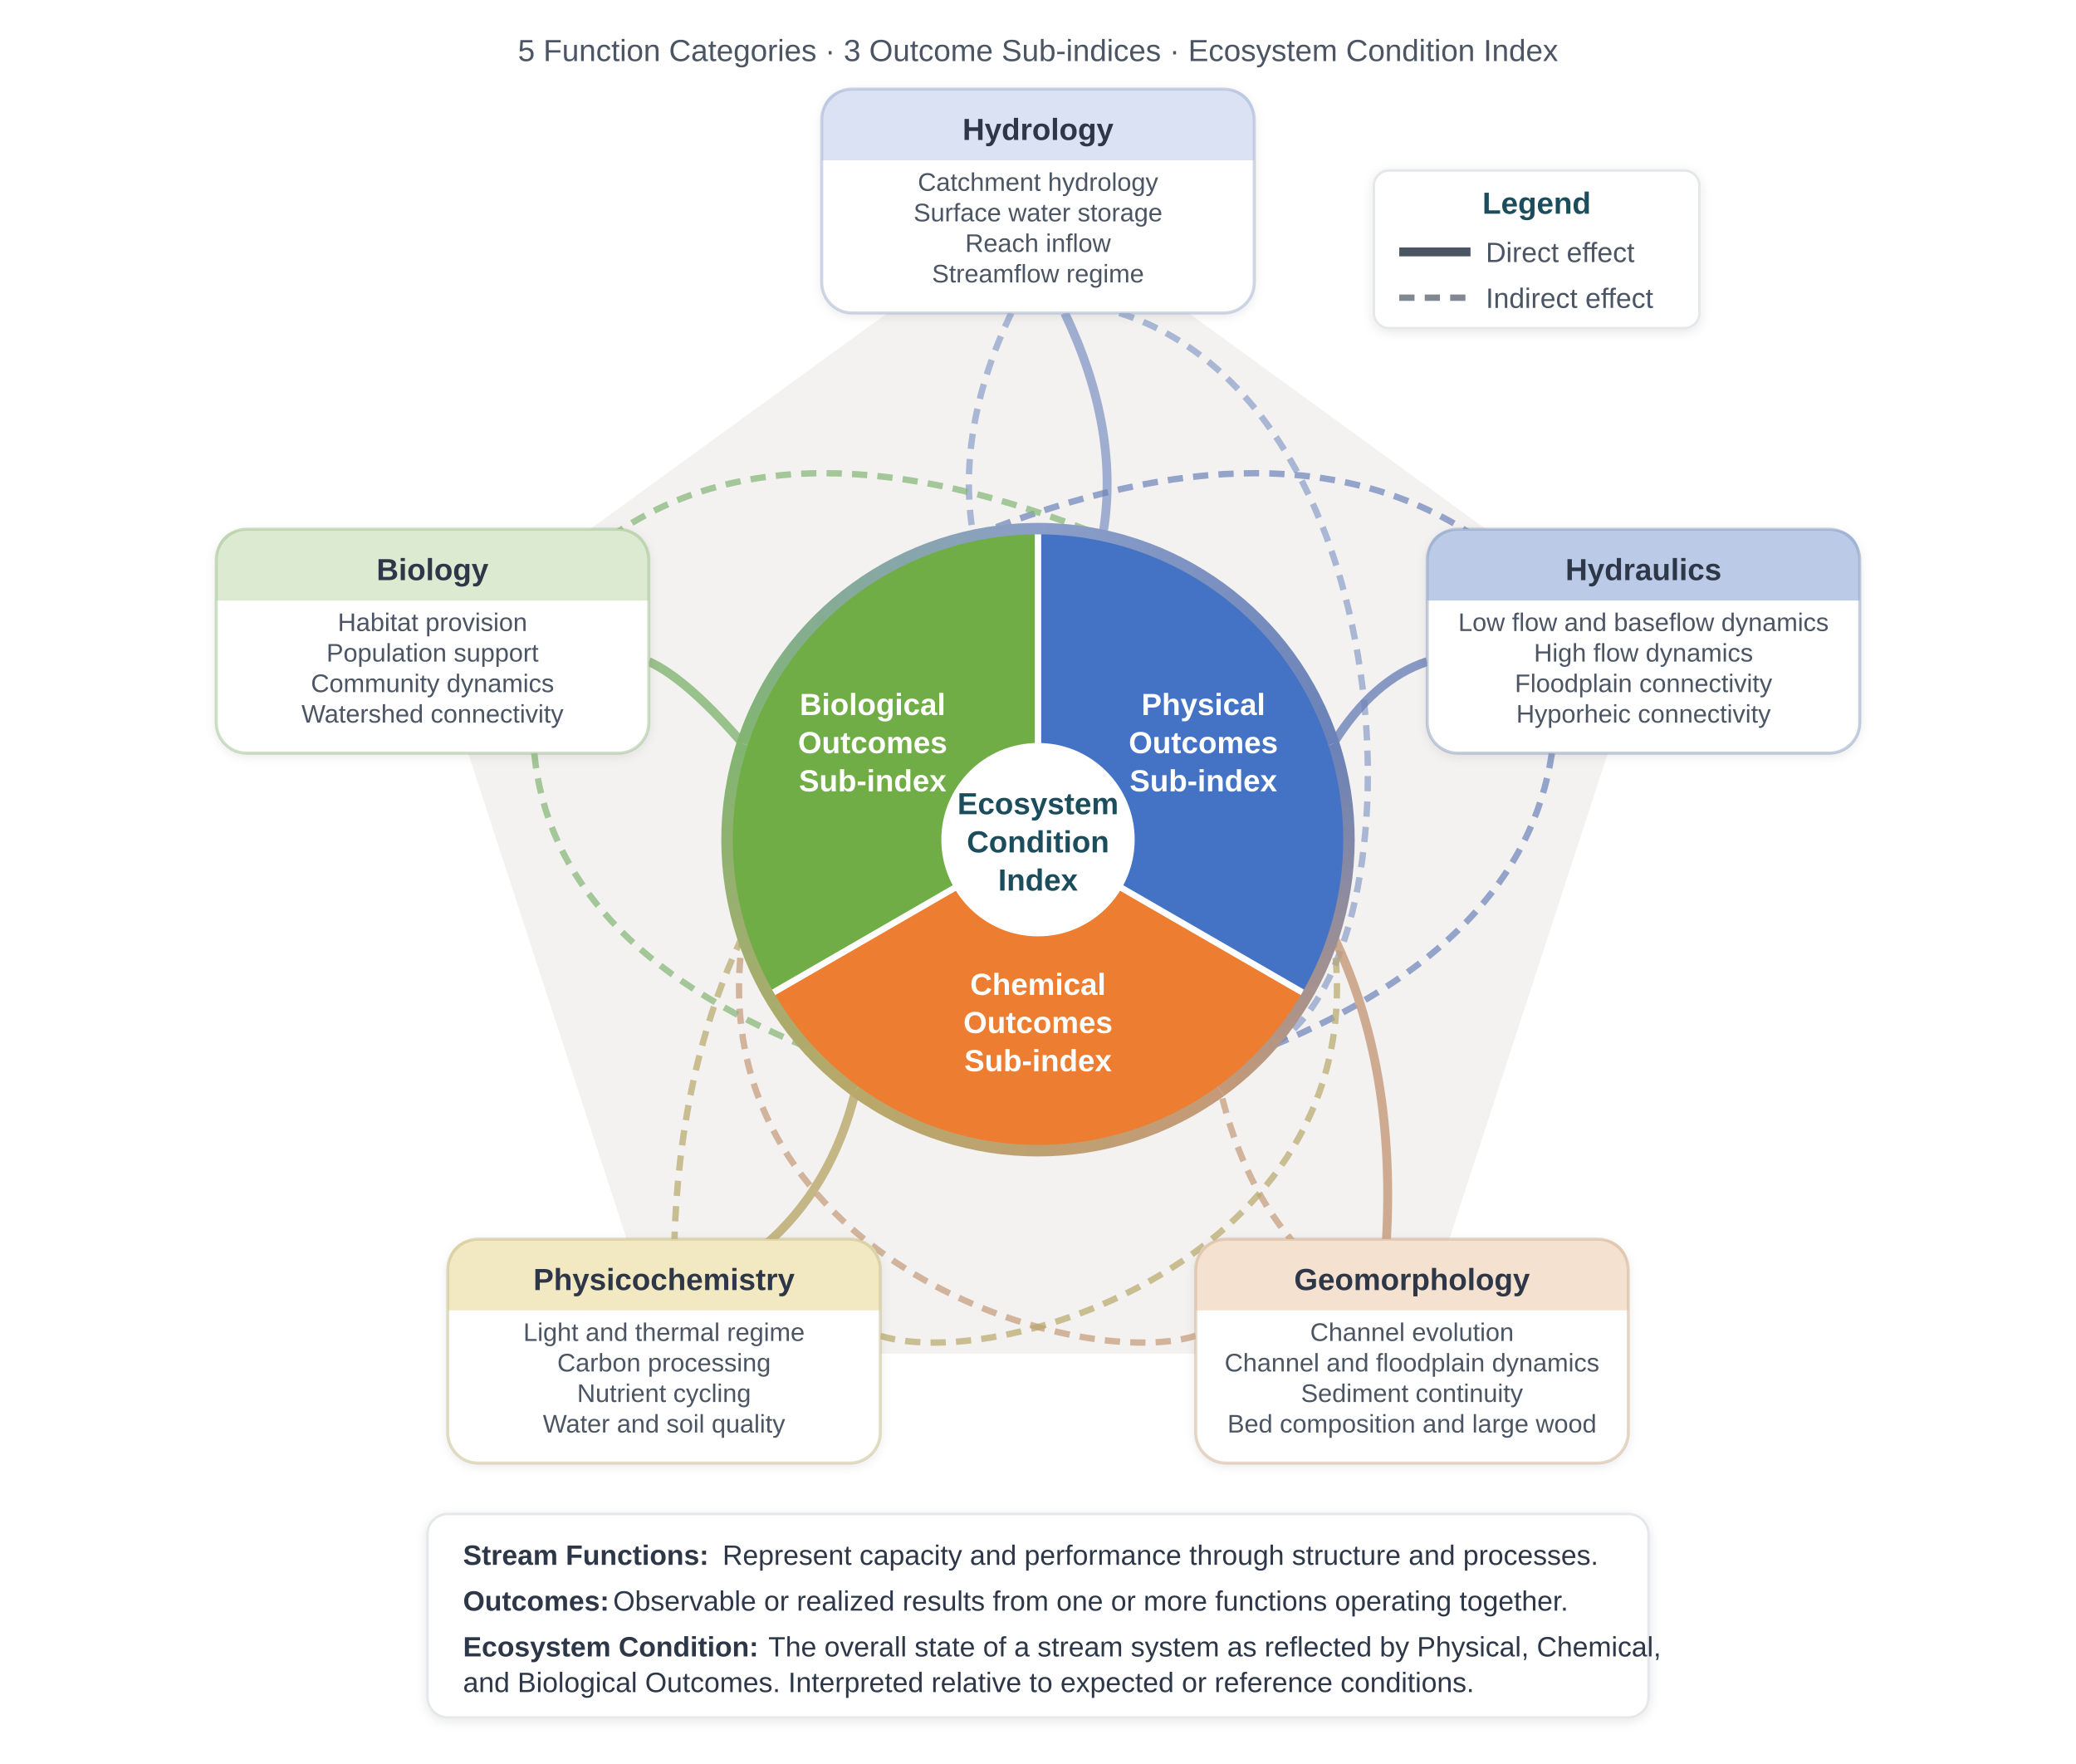
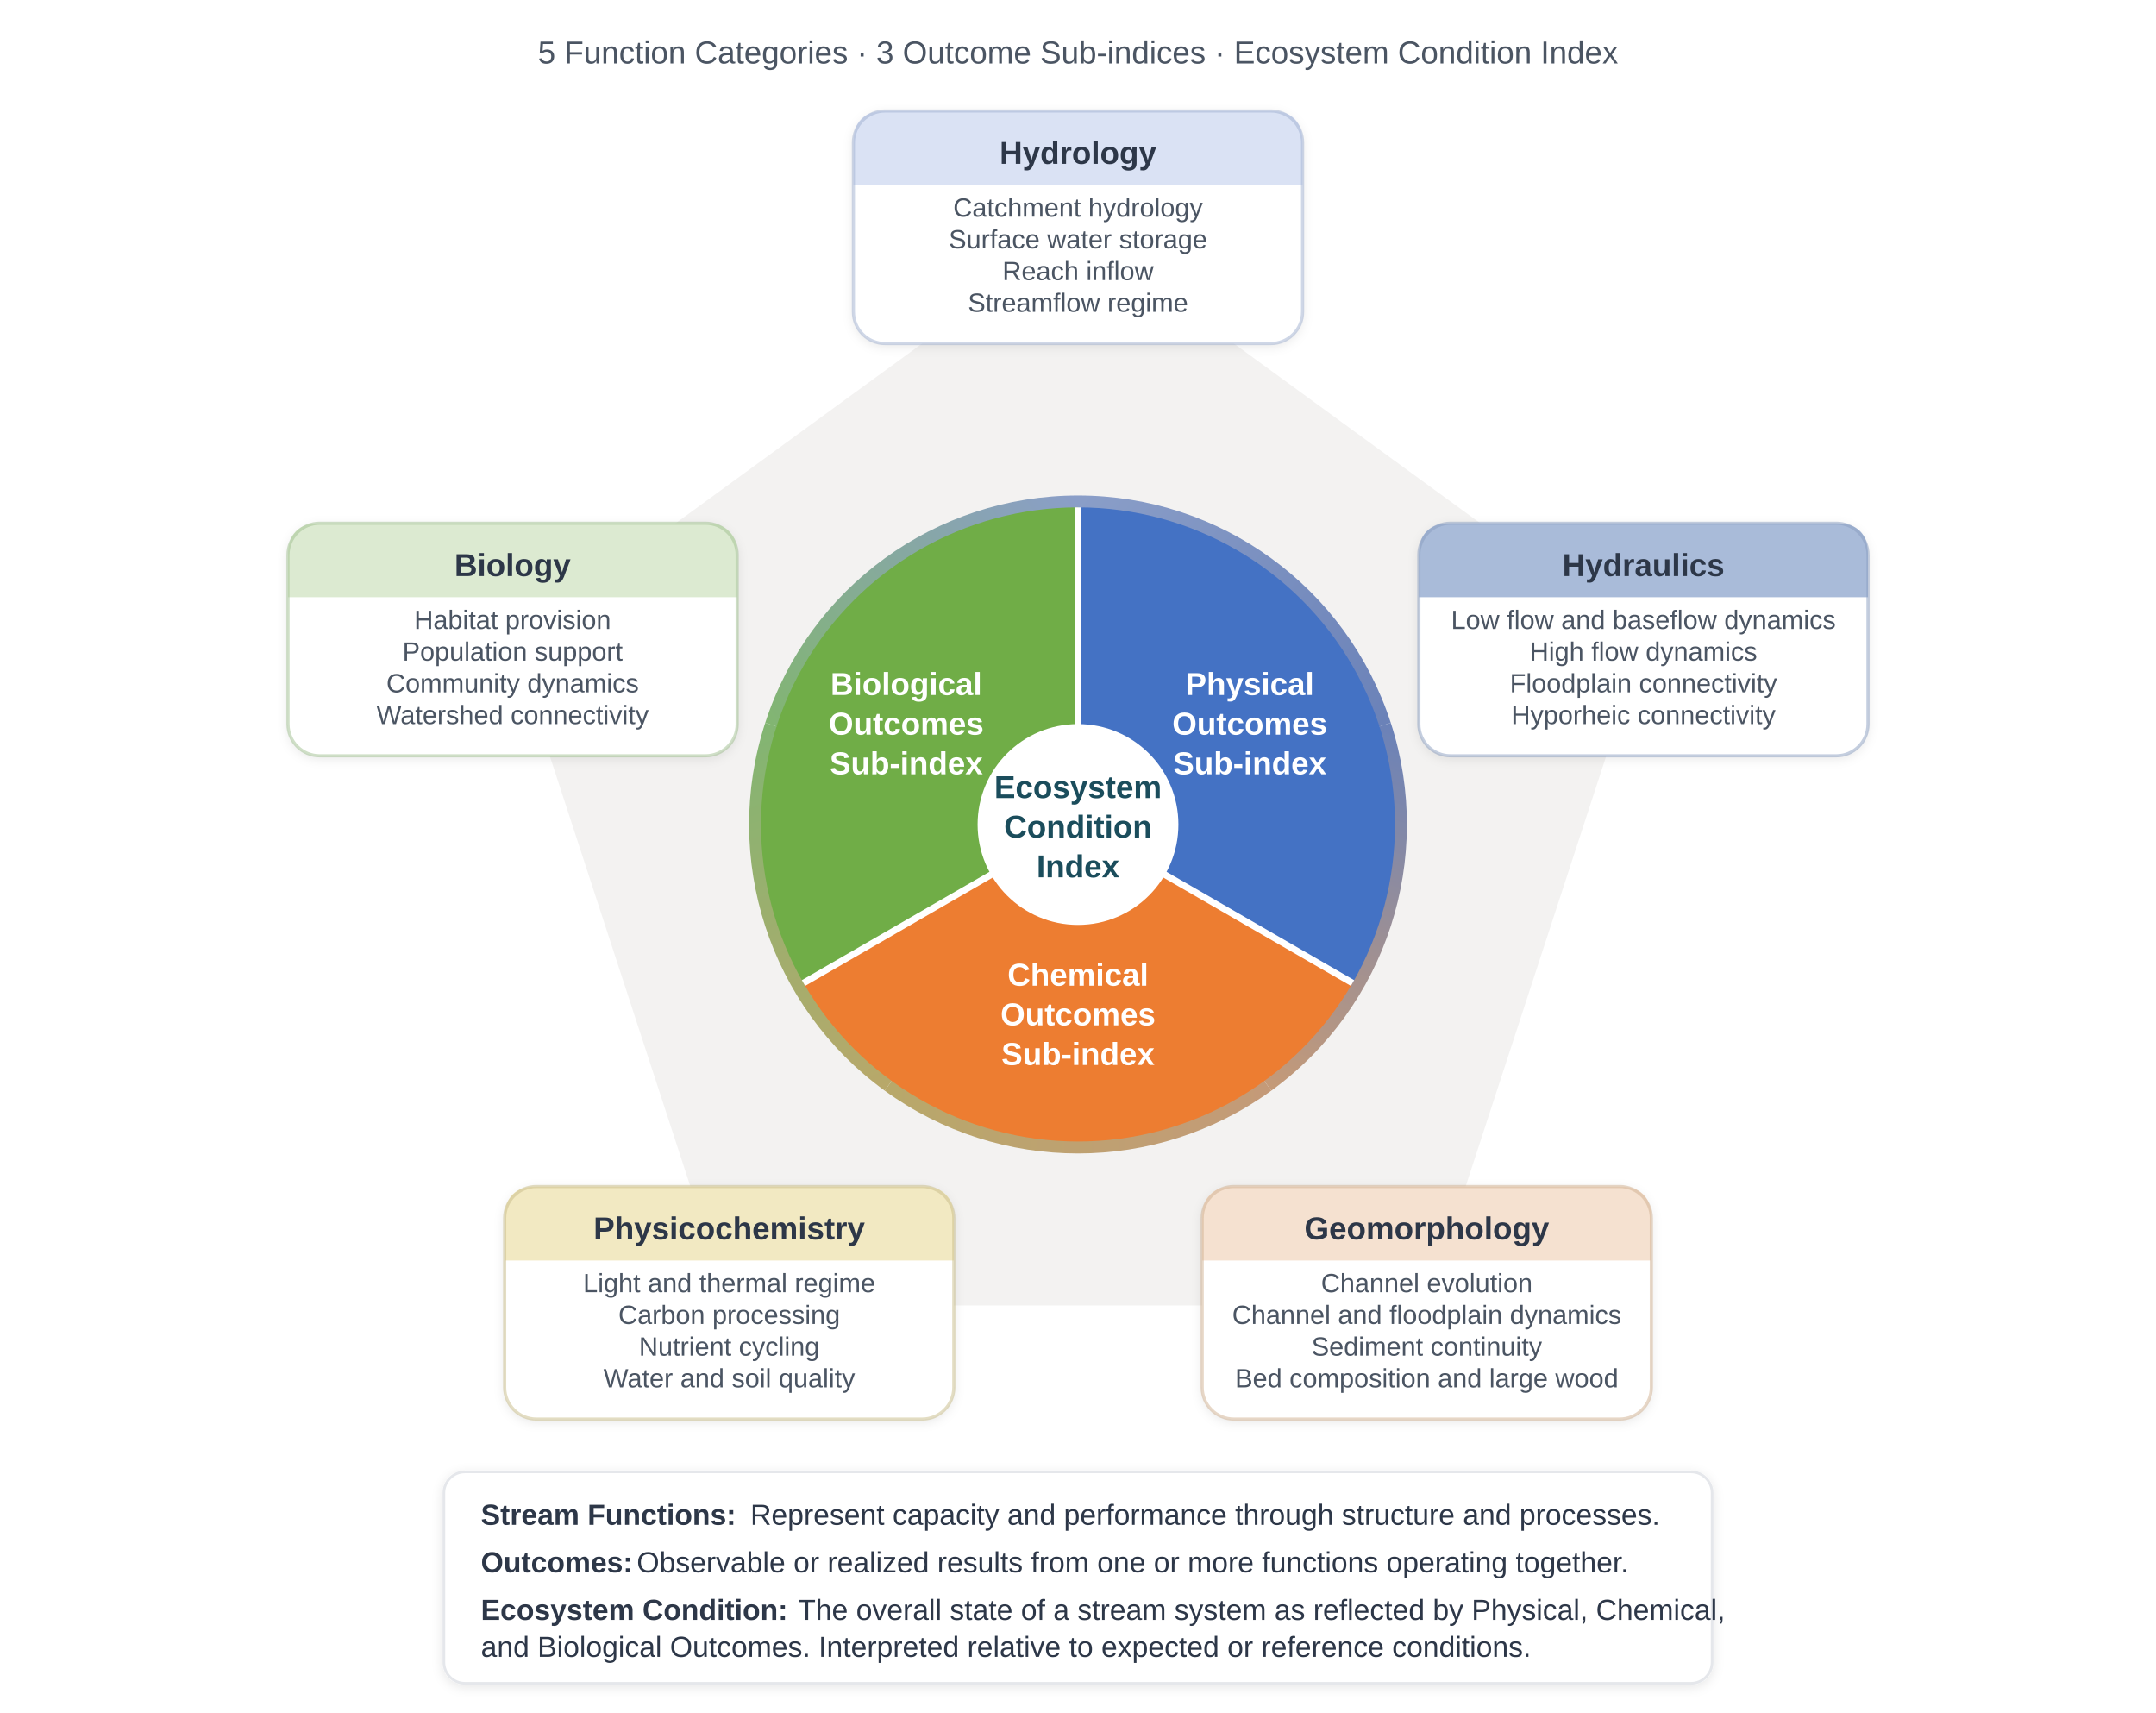
- <svg xmlns="http://www.w3.org/2000/svg" viewBox="0 0 816 693" width="816" height="693">
+ <svg xmlns="http://www.w3.org/2000/svg" viewBox="0 0 816 648" width="816" height="648">
  <defs>
    <filter id="shadow" x="-5%" y="-5%" width="110%" height="115%">
      <feDropShadow dx="0" dy="2" stdDeviation="3" flood-opacity="0.12" />
    </filter>
    <filter id="shadowSm" x="-8%" y="-8%" width="116%" height="120%">
      <feDropShadow dx="0" dy="1" stdDeviation="2" flood-opacity="0.10" />
    </filter>
    <clipPath id="clipHydro">
-       <rect x="323" y="175" width="170" height="88" rx="12" />
+       <rect x="323" y="200" width="170" height="88" rx="12" />
    </clipPath>
    <clipPath id="clipHydra">
-       <rect x="561" y="348" width="170" height="88" rx="12" />
+       <rect x="537" y="356" width="170" height="88" rx="12" />
    </clipPath>
    <clipPath id="clipGeo">
-       <rect x="470" y="627" width="170" height="88" rx="12" />
+       <rect x="455" y="607" width="170" height="88" rx="12" />
    </clipPath>
    <clipPath id="clipPhys">
-       <rect x="176" y="627" width="170" height="88" rx="12" />
+       <rect x="191" y="607" width="170" height="88" rx="12" />
    </clipPath>
    <clipPath id="clipBio">
-       <rect x="85" y="348" width="170" height="88" rx="12" />
+       <rect x="109" y="356" width="170" height="88" rx="12" />
    </clipPath>
    <linearGradient id="grad1" gradientUnits="userSpaceOnUse" x1="408" y1="348" x2="524" y2="432.3">
      <stop offset="0%" stop-color="#8A9EC8" />
      <stop offset="100%" stop-color="#6B82B8" />
    </linearGradient>
    <linearGradient id="grad2" gradientUnits="userSpaceOnUse" x1="524" y1="432.3" x2="479.7" y2="568.7">
      <stop offset="0%" stop-color="#6B82B8" />
      <stop offset="100%" stop-color="#C49A78" />
    </linearGradient>
    <linearGradient id="grad3" gradientUnits="userSpaceOnUse" x1="479.7" y1="568.7" x2="336.3" y2="568.7">
      <stop offset="0%" stop-color="#C49A78" />
      <stop offset="100%" stop-color="#B8A86A" />
    </linearGradient>
    <linearGradient id="grad4" gradientUnits="userSpaceOnUse" x1="336.3" y1="568.7" x2="292" y2="432.3">
      <stop offset="0%" stop-color="#B8A86A" />
      <stop offset="100%" stop-color="#82B572" />
    </linearGradient>
    <linearGradient id="grad5" gradientUnits="userSpaceOnUse" x1="292" y1="432.3" x2="408" y2="348">
      <stop offset="0%" stop-color="#82B572" />
      <stop offset="100%" stop-color="#8A9EC8" />
    </linearGradient>
  </defs>
  <rect width="816" height="785" fill="#FFFFFF" />
  <text x="408" y="24" font-family="'Segoe UI', Arial, sans-serif" font-size="12" fill="#4B5563" text-anchor="middle">5 Function Categories  ·  3 Outcome Sub-indices  ·  Ecosystem Condition Index</text>
-   <g transform="translate(0,-140)">
-     <polygon points="408,220 646,393 555,672 261,672 170,393" fill="#F3F2F1" stroke="none" />
-     <path d="M 418.5 263.0 Q 440.6 309.5 433.4 350.7" fill="none" stroke="#8A9EC8" stroke-width="3.5" opacity="0.8" />
-     <path d="M 440 263.0 C 555 300 560 520 498.7 551.6" fill="none" stroke="#8A9EC8" stroke-width="2.5" opacity="0.7" stroke-dasharray="6,4" />
-     <path d="M 397.5 263.0 Q 375.4 309.5 382.6 350.7" fill="none" stroke="#8A9EC8" stroke-width="2.5" opacity="0.7" stroke-dasharray="6,4" />
-     <path d="M 561 400.0 Q 540 406.8 524.0 432.3" fill="none" stroke="#6B82B8" stroke-width="3.5" opacity="0.8" />
-     <path d="M 610 436.0 Q 598.7 510.5 498.7 551.6" fill="none" stroke="#6B82B8" stroke-width="2.5" opacity="0.7" stroke-dasharray="6,4" />
-     <path d="M 580 351.0 Q 505.5 301.1 382.6 350.7" fill="none" stroke="#6B82B8" stroke-width="2.5" opacity="0.7" stroke-dasharray="6,4" />
-     <path d="M 544.8 630.0 Q 549.2 560.0 524.0 507.7" fill="none" stroke="#C49A78" stroke-width="3.5" opacity="0.8" />
-     <path d="M 510 630.0 Q 489.0 607.0 479.7 568.7" fill="none" stroke="#C49A78" stroke-width="2.5" opacity="0.7" stroke-dasharray="6,4" />
-     <path d="M 470 665.0 C 421 680 274 632 292.0 507.7" fill="none" stroke="#C49A78" stroke-width="2.5" opacity="0.7" stroke-dasharray="6,4" />
-     <path d="M 346 665.0 C 395 680 542 632 524.0 507.7" fill="none" stroke="#B8A86A" stroke-width="2.5" opacity="0.7" stroke-dasharray="6,4" />
-     <path d="M 300 630.0 Q 327.0 607.0 336.3 568.7" fill="none" stroke="#B8A86A" stroke-width="3.5" opacity="0.8" />
-     <path d="M 265 630.0 Q 266.8 560.0 292.0 507.7" fill="none" stroke="#B8A86A" stroke-width="2.5" opacity="0.7" stroke-dasharray="6,4" />
-     <path d="M 240 351.0 Q 310.5 301.1 433.4 350.7" fill="none" stroke="#82B572" stroke-width="2.5" opacity="0.7" stroke-dasharray="6,4" />
-     <path d="M 210 436.0 Q 217.3 510.5 317.3 551.6" fill="none" stroke="#82B572" stroke-width="2.5" opacity="0.7" stroke-dasharray="6,4" />
-     <path d="M 255 400.0 Q 270 406.8 292.0 432.3" fill="none" stroke="#82B572" stroke-width="3.5" opacity="0.8" />
+   <g transform="translate(0,-158)">
+     <polygon points="408,245 622,401 540,652 276,652 194,401" fill="#F3F2F1" stroke="none" />
    <path d="M 408 348 A 122 122 0 0 1 524 432.3" fill="none" stroke="url(#grad1)" stroke-width="5" />
    <path d="M 524 432.3 A 122 122 0 0 1 479.7 568.7" fill="none" stroke="url(#grad2)" stroke-width="5" />
    <path d="M 479.7 568.7 A 122 122 0 0 1 336.3 568.7" fill="none" stroke="url(#grad3)" stroke-width="5" />
    <path d="M 336.3 568.7 A 122 122 0 0 1 292 432.3" fill="none" stroke="url(#grad4)" stroke-width="5" />
    <path d="M 292 432.3 A 122 122 0 0 1 408 348" fill="none" stroke="url(#grad5)" stroke-width="5" />
    <path d="M 408 470 L 408 350 A 120 120 0 0 1 511.9 530 Z" fill="#4472C4" />
    <path d="M 408 470 L 511.9 530 A 120 120 0 0 1 304.1 530 Z" fill="#ED7D31" />
    <path d="M 408 470 L 304.1 530 A 120 120 0 0 1 408 350 Z" fill="#70AD47" />
    <line x1="408" y1="470" x2="408" y2="350" stroke="white" stroke-width="2.5" />
    <line x1="408" y1="470" x2="511.9" y2="530" stroke="white" stroke-width="2.5" />
    <line x1="408" y1="470" x2="304.1" y2="530" stroke="white" stroke-width="2.5" />
    <text x="473" y="421" font-family="'Segoe UI', Arial, sans-serif" font-size="12" font-weight="700" fill="white" text-anchor="middle">Physical</text>
    <text x="473" y="436" font-family="'Segoe UI', Arial, sans-serif" font-size="12" font-weight="700" fill="white" text-anchor="middle">Outcomes</text>
    <text x="473" y="451" font-family="'Segoe UI', Arial, sans-serif" font-size="12" font-weight="700" fill="white" text-anchor="middle">Sub-index</text>
    <text x="408" y="531" font-family="'Segoe UI', Arial, sans-serif" font-size="12" font-weight="700" fill="white" text-anchor="middle">Chemical</text>
    <text x="408" y="546" font-family="'Segoe UI', Arial, sans-serif" font-size="12" font-weight="700" fill="white" text-anchor="middle">Outcomes</text>
    <text x="408" y="561" font-family="'Segoe UI', Arial, sans-serif" font-size="12" font-weight="700" fill="white" text-anchor="middle">Sub-index</text>
    <text x="343" y="421" font-family="'Segoe UI', Arial, sans-serif" font-size="12" font-weight="700" fill="white" text-anchor="middle">Biological</text>
    <text x="343" y="436" font-family="'Segoe UI', Arial, sans-serif" font-size="12" font-weight="700" fill="white" text-anchor="middle">Outcomes</text>
    <text x="343" y="451" font-family="'Segoe UI', Arial, sans-serif" font-size="12" font-weight="700" fill="white" text-anchor="middle">Sub-index</text>
    <circle cx="408" cy="470" r="38" fill="white" />
    <text x="408" y="460" font-family="'Segoe UI', Arial, sans-serif" font-size="12" font-weight="700" fill="#1B4D5C" text-anchor="middle">Ecosystem</text>
    <text x="408" y="475" font-family="'Segoe UI', Arial, sans-serif" font-size="12" font-weight="700" fill="#1B4D5C" text-anchor="middle">Condition</text>
    <text x="408" y="490" font-family="'Segoe UI', Arial, sans-serif" font-size="12" font-weight="700" fill="#1B4D5C" text-anchor="middle">Index</text>
-     <rect x="323" y="175" width="170" height="88" rx="12" fill="white" filter="url(#shadowSm)" />
-     <path d="M 335 175 H 481 Q 493 175 493 187 V 203 H 323 V 187 Q 323 175 335 175 Z" fill="#DAE2F4" />
-     <rect x="323" y="175" width="170" height="88" rx="12" fill="none" stroke="#A0B0D0" stroke-width="1.2" opacity="0.5" />
-     <text x="408" y="195" font-family="'Segoe UI', Arial, sans-serif" font-size="12" font-weight="700" fill="#2D3748" text-anchor="middle">Hydrology</text>
-     <text x="408" y="215" font-family="'Segoe UI', Arial, sans-serif" font-size="10" fill="#4B5563" text-anchor="middle">Catchment hydrology</text>
-     <text x="408" y="227" font-family="'Segoe UI', Arial, sans-serif" font-size="10" fill="#4B5563" text-anchor="middle">Surface water storage</text>
-     <text x="408" y="239" font-family="'Segoe UI', Arial, sans-serif" font-size="10" fill="#4B5563" text-anchor="middle">Reach inflow</text>
-     <text x="408" y="251" font-family="'Segoe UI', Arial, sans-serif" font-size="10" fill="#4B5563" text-anchor="middle">Streamflow regime</text>
-     <rect x="561" y="348" width="170" height="88" rx="12" fill="white" filter="url(#shadowSm)" />
-     <path d="M 573 348 H 719 Q 731 348 731 360 V 376 H 561 V 360 Q 561 348 573 348 Z" fill="#BBCBE7" />
-     <rect x="561" y="348" width="170" height="88" rx="12" fill="none" stroke="#8A9DC0" stroke-width="1.2" opacity="0.5" />
-     <text x="646" y="368" font-family="'Segoe UI', Arial, sans-serif" font-size="12" font-weight="700" fill="#2D3748" text-anchor="middle">Hydraulics</text>
-     <text x="646" y="388" font-family="'Segoe UI', Arial, sans-serif" font-size="10" fill="#4B5563" text-anchor="middle">Low flow and baseflow dynamics</text>
-     <text x="646" y="400" font-family="'Segoe UI', Arial, sans-serif" font-size="10" fill="#4B5563" text-anchor="middle">High flow dynamics</text>
-     <text x="646" y="412" font-family="'Segoe UI', Arial, sans-serif" font-size="10" fill="#4B5563" text-anchor="middle">Floodplain connectivity</text>
-     <text x="646" y="424" font-family="'Segoe UI', Arial, sans-serif" font-size="10" fill="#4B5563" text-anchor="middle">Hyporheic connectivity</text>
-     <rect x="470" y="627" width="170" height="88" rx="12" fill="white" filter="url(#shadowSm)" />
-     <path d="M 482 627 H 628 Q 640 627 640 639 V 655 H 470 V 639 Q 470 627 482 627 Z" fill="#F5E1D0" />
-     <rect x="470" y="627" width="170" height="88" rx="12" fill="none" stroke="#D0B090" stroke-width="1.2" opacity="0.5" />
-     <text x="555" y="647" font-family="'Segoe UI', Arial, sans-serif" font-size="12" font-weight="700" fill="#2D3748" text-anchor="middle">Geomorphology</text>
-     <text x="555" y="667" font-family="'Segoe UI', Arial, sans-serif" font-size="10" fill="#4B5563" text-anchor="middle">Channel evolution</text>
-     <text x="555" y="679" font-family="'Segoe UI', Arial, sans-serif" font-size="10" fill="#4B5563" text-anchor="middle">Channel and floodplain dynamics</text>
-     <text x="555" y="691" font-family="'Segoe UI', Arial, sans-serif" font-size="10" fill="#4B5563" text-anchor="middle">Sediment continuity</text>
-     <text x="555" y="703" font-family="'Segoe UI', Arial, sans-serif" font-size="10" fill="#4B5563" text-anchor="middle">Bed composition and large wood</text>
-     <rect x="176" y="627" width="170" height="88" rx="12" fill="white" filter="url(#shadowSm)" />
-     <path d="M 188 627 H 334 Q 346 627 346 639 V 655 H 176 V 639 Q 176 627 188 627 Z" fill="#F2E9C2" />
-     <rect x="176" y="627" width="170" height="88" rx="12" fill="none" stroke="#C8BC88" stroke-width="1.2" opacity="0.5" />
-     <text x="261" y="647" font-family="'Segoe UI', Arial, sans-serif" font-size="12" font-weight="700" fill="#2D3748" text-anchor="middle">Physicochemistry</text>
-     <text x="261" y="667" font-family="'Segoe UI', Arial, sans-serif" font-size="10" fill="#4B5563" text-anchor="middle">Light and thermal regime</text>
-     <text x="261" y="679" font-family="'Segoe UI', Arial, sans-serif" font-size="10" fill="#4B5563" text-anchor="middle">Carbon processing</text>
-     <text x="261" y="691" font-family="'Segoe UI', Arial, sans-serif" font-size="10" fill="#4B5563" text-anchor="middle">Nutrient cycling</text>
-     <text x="261" y="703" font-family="'Segoe UI', Arial, sans-serif" font-size="10" fill="#4B5563" text-anchor="middle">Water and soil quality</text>
-     <rect x="85" y="348" width="170" height="88" rx="12" fill="white" filter="url(#shadowSm)" />
-     <path d="M 97 348 H 243 Q 255 348 255 360 V 376 H 85 V 360 Q 85 348 97 348 Z" fill="#DCEAD1" />
-     <rect x="85" y="348" width="170" height="88" rx="12" fill="none" stroke="#A0C090" stroke-width="1.2" opacity="0.5" />
-     <text x="170" y="368" font-family="'Segoe UI', Arial, sans-serif" font-size="12" font-weight="700" fill="#2D3748" text-anchor="middle">Biology</text>
-     <text x="170" y="388" font-family="'Segoe UI', Arial, sans-serif" font-size="10" fill="#4B5563" text-anchor="middle">Habitat provision</text>
-     <text x="170" y="400" font-family="'Segoe UI', Arial, sans-serif" font-size="10" fill="#4B5563" text-anchor="middle">Population support</text>
-     <text x="170" y="412" font-family="'Segoe UI', Arial, sans-serif" font-size="10" fill="#4B5563" text-anchor="middle">Community dynamics</text>
-     <text x="170" y="424" font-family="'Segoe UI', Arial, sans-serif" font-size="10" fill="#4B5563" text-anchor="middle">Watershed connectivity</text>
-     <rect x="540" y="207" width="128" height="62" rx="6" fill="white" stroke="#E5E7EB" stroke-width="1" filter="url(#shadowSm)" />
-     <text x="604" y="224" font-family="'Segoe UI', Arial, sans-serif" font-size="12" font-weight="700" fill="#1B4D5C" text-anchor="middle">Legend</text>
-     <line x1="550" y1="239" x2="578" y2="239" stroke="#4B5563" stroke-width="3.5" />
-     <text x="584" y="243" font-family="'Segoe UI', Arial, sans-serif" font-size="11" fill="#4B5563">Direct effect</text>
-     <line x1="550" y1="257" x2="578" y2="257" stroke="#4B5563" stroke-width="2.5" opacity="0.7" stroke-dasharray="6,4" />
-     <text x="584" y="261" font-family="'Segoe UI', Arial, sans-serif" font-size="11" fill="#4B5563">Indirect effect</text>
+     <rect x="323" y="200" width="170" height="88" rx="12" fill="white" filter="url(#shadowSm)" />
+     <path d="M 335 200 H 481 Q 493 200 493 212 V 228 H 323 V 212 Q 323 200 335 200 Z" fill="#DAE2F4" />
+     <rect x="323" y="200" width="170" height="88" rx="12" fill="none" stroke="#A0B0D0" stroke-width="1.2" opacity="0.5" />
+     <text x="408" y="220" font-family="'Segoe UI', Arial, sans-serif" font-size="12" font-weight="700" fill="#2D3748" text-anchor="middle">Hydrology</text>
+     <text x="408" y="240" font-family="'Segoe UI', Arial, sans-serif" font-size="10" fill="#4B5563" text-anchor="middle">Catchment hydrology</text>
+     <text x="408" y="252" font-family="'Segoe UI', Arial, sans-serif" font-size="10" fill="#4B5563" text-anchor="middle">Surface water storage</text>
+     <text x="408" y="264" font-family="'Segoe UI', Arial, sans-serif" font-size="10" fill="#4B5563" text-anchor="middle">Reach inflow</text>
+     <text x="408" y="276" font-family="'Segoe UI', Arial, sans-serif" font-size="10" fill="#4B5563" text-anchor="middle">Streamflow regime</text>
+     <rect x="537" y="356" width="170" height="88" rx="12" fill="white" filter="url(#shadowSm)" />
+     <path d="M 549 356 H 695 Q 707 356 707 368 V 384 H 537 V 368 Q 537 356 549 356 Z" fill="#A9BBD9" />
+     <rect x="537" y="356" width="170" height="88" rx="12" fill="none" stroke="#8A9DC0" stroke-width="1.2" opacity="0.5" />
+     <text x="622" y="376" font-family="'Segoe UI', Arial, sans-serif" font-size="12" font-weight="700" fill="#2D3748" text-anchor="middle">Hydraulics</text>
+     <text x="622" y="396" font-family="'Segoe UI', Arial, sans-serif" font-size="10" fill="#4B5563" text-anchor="middle">Low flow and baseflow dynamics</text>
+     <text x="622" y="408" font-family="'Segoe UI', Arial, sans-serif" font-size="10" fill="#4B5563" text-anchor="middle">High flow dynamics</text>
+     <text x="622" y="420" font-family="'Segoe UI', Arial, sans-serif" font-size="10" fill="#4B5563" text-anchor="middle">Floodplain connectivity</text>
+     <text x="622" y="432" font-family="'Segoe UI', Arial, sans-serif" font-size="10" fill="#4B5563" text-anchor="middle">Hyporheic connectivity</text>
+     <rect x="455" y="607" width="170" height="88" rx="12" fill="white" filter="url(#shadowSm)" />
+     <path d="M 467 607 H 613 Q 625 607 625 619 V 635 H 455 V 619 Q 455 607 467 607 Z" fill="#F5E1D0" />
+     <rect x="455" y="607" width="170" height="88" rx="12" fill="none" stroke="#D0B090" stroke-width="1.2" opacity="0.5" />
+     <text x="540" y="627" font-family="'Segoe UI', Arial, sans-serif" font-size="12" font-weight="700" fill="#2D3748" text-anchor="middle">Geomorphology</text>
+     <text x="540" y="647" font-family="'Segoe UI', Arial, sans-serif" font-size="10" fill="#4B5563" text-anchor="middle">Channel evolution</text>
+     <text x="540" y="659" font-family="'Segoe UI', Arial, sans-serif" font-size="10" fill="#4B5563" text-anchor="middle">Channel and floodplain dynamics</text>
+     <text x="540" y="671" font-family="'Segoe UI', Arial, sans-serif" font-size="10" fill="#4B5563" text-anchor="middle">Sediment continuity</text>
+     <text x="540" y="683" font-family="'Segoe UI', Arial, sans-serif" font-size="10" fill="#4B5563" text-anchor="middle">Bed composition and large wood</text>
+     <rect x="191" y="607" width="170" height="88" rx="12" fill="white" filter="url(#shadowSm)" />
+     <path d="M 203 607 H 349 Q 361 607 361 619 V 635 H 191 V 619 Q 191 607 203 607 Z" fill="#F2E9C2" />
+     <rect x="191" y="607" width="170" height="88" rx="12" fill="none" stroke="#C8BC88" stroke-width="1.2" opacity="0.5" />
+     <text x="276" y="627" font-family="'Segoe UI', Arial, sans-serif" font-size="12" font-weight="700" fill="#2D3748" text-anchor="middle">Physicochemistry</text>
+     <text x="276" y="647" font-family="'Segoe UI', Arial, sans-serif" font-size="10" fill="#4B5563" text-anchor="middle">Light and thermal regime</text>
+     <text x="276" y="659" font-family="'Segoe UI', Arial, sans-serif" font-size="10" fill="#4B5563" text-anchor="middle">Carbon processing</text>
+     <text x="276" y="671" font-family="'Segoe UI', Arial, sans-serif" font-size="10" fill="#4B5563" text-anchor="middle">Nutrient cycling</text>
+     <text x="276" y="683" font-family="'Segoe UI', Arial, sans-serif" font-size="10" fill="#4B5563" text-anchor="middle">Water and soil quality</text>
+     <rect x="109" y="356" width="170" height="88" rx="12" fill="white" filter="url(#shadowSm)" />
+     <path d="M 121 356 H 267 Q 279 356 279 368 V 384 H 109 V 368 Q 109 356 121 356 Z" fill="#DCEAD1" />
+     <rect x="109" y="356" width="170" height="88" rx="12" fill="none" stroke="#A0C090" stroke-width="1.2" opacity="0.5" />
+     <text x="194" y="376" font-family="'Segoe UI', Arial, sans-serif" font-size="12" font-weight="700" fill="#2D3748" text-anchor="middle">Biology</text>
+     <text x="194" y="396" font-family="'Segoe UI', Arial, sans-serif" font-size="10" fill="#4B5563" text-anchor="middle">Habitat provision</text>
+     <text x="194" y="408" font-family="'Segoe UI', Arial, sans-serif" font-size="10" fill="#4B5563" text-anchor="middle">Population support</text>
+     <text x="194" y="420" font-family="'Segoe UI', Arial, sans-serif" font-size="10" fill="#4B5563" text-anchor="middle">Community dynamics</text>
+     <text x="194" y="432" font-family="'Segoe UI', Arial, sans-serif" font-size="10" fill="#4B5563" text-anchor="middle">Watershed connectivity</text>
  </g>
-   <rect x="168" y="595" width="480" height="80" rx="8" fill="white" stroke="#E5E7EB" stroke-width="1" filter="url(#shadowSm)" />
-   <text x="182" y="615" font-family="'Segoe UI', Arial, sans-serif" font-size="11" font-weight="700" fill="#2D3748">Stream Functions:</text>
-   <text x="284" y="615" font-family="'Segoe UI', Arial, sans-serif" font-size="11" fill="#2D3748">Represent capacity and performance through structure and processes.</text>
-   <text x="182" y="633" font-family="'Segoe UI', Arial, sans-serif" font-size="11" font-weight="700" fill="#2D3748">Outcomes:</text>
-   <text x="241" y="633" font-family="'Segoe UI', Arial, sans-serif" font-size="11" fill="#2D3748">Observable or realized results from one or more functions operating together.</text>
-   <text x="182" y="651" font-family="'Segoe UI', Arial, sans-serif" font-size="11" font-weight="700" fill="#2D3748">Ecosystem Condition:</text>
-   <text x="302" y="651" font-family="'Segoe UI', Arial, sans-serif" font-size="11" fill="#2D3748">The overall state of a stream system as reflected by Physical, Chemical,</text>
-   <text x="182" y="665" font-family="'Segoe UI', Arial, sans-serif" font-size="11" fill="#2D3748">and Biological Outcomes. Interpreted relative to expected or reference conditions.</text>
+   <rect x="168" y="557" width="480" height="80" rx="8" fill="white" stroke="#E5E7EB" stroke-width="1" filter="url(#shadowSm)" />
+   <text x="182" y="577" font-family="'Segoe UI', Arial, sans-serif" font-size="11" font-weight="700" fill="#2D3748">Stream Functions:</text>
+   <text x="284" y="577" font-family="'Segoe UI', Arial, sans-serif" font-size="11" fill="#2D3748">Represent capacity and performance through structure and processes.</text>
+   <text x="182" y="595" font-family="'Segoe UI', Arial, sans-serif" font-size="11" font-weight="700" fill="#2D3748">Outcomes:</text>
+   <text x="241" y="595" font-family="'Segoe UI', Arial, sans-serif" font-size="11" fill="#2D3748">Observable or realized results from one or more functions operating together.</text>
+   <text x="182" y="613" font-family="'Segoe UI', Arial, sans-serif" font-size="11" font-weight="700" fill="#2D3748">Ecosystem Condition:</text>
+   <text x="302" y="613" font-family="'Segoe UI', Arial, sans-serif" font-size="11" fill="#2D3748">The overall state of a stream system as reflected by Physical, Chemical,</text>
+   <text x="182" y="627" font-family="'Segoe UI', Arial, sans-serif" font-size="11" fill="#2D3748">and Biological Outcomes. Interpreted relative to expected or reference conditions.</text>
</svg>
